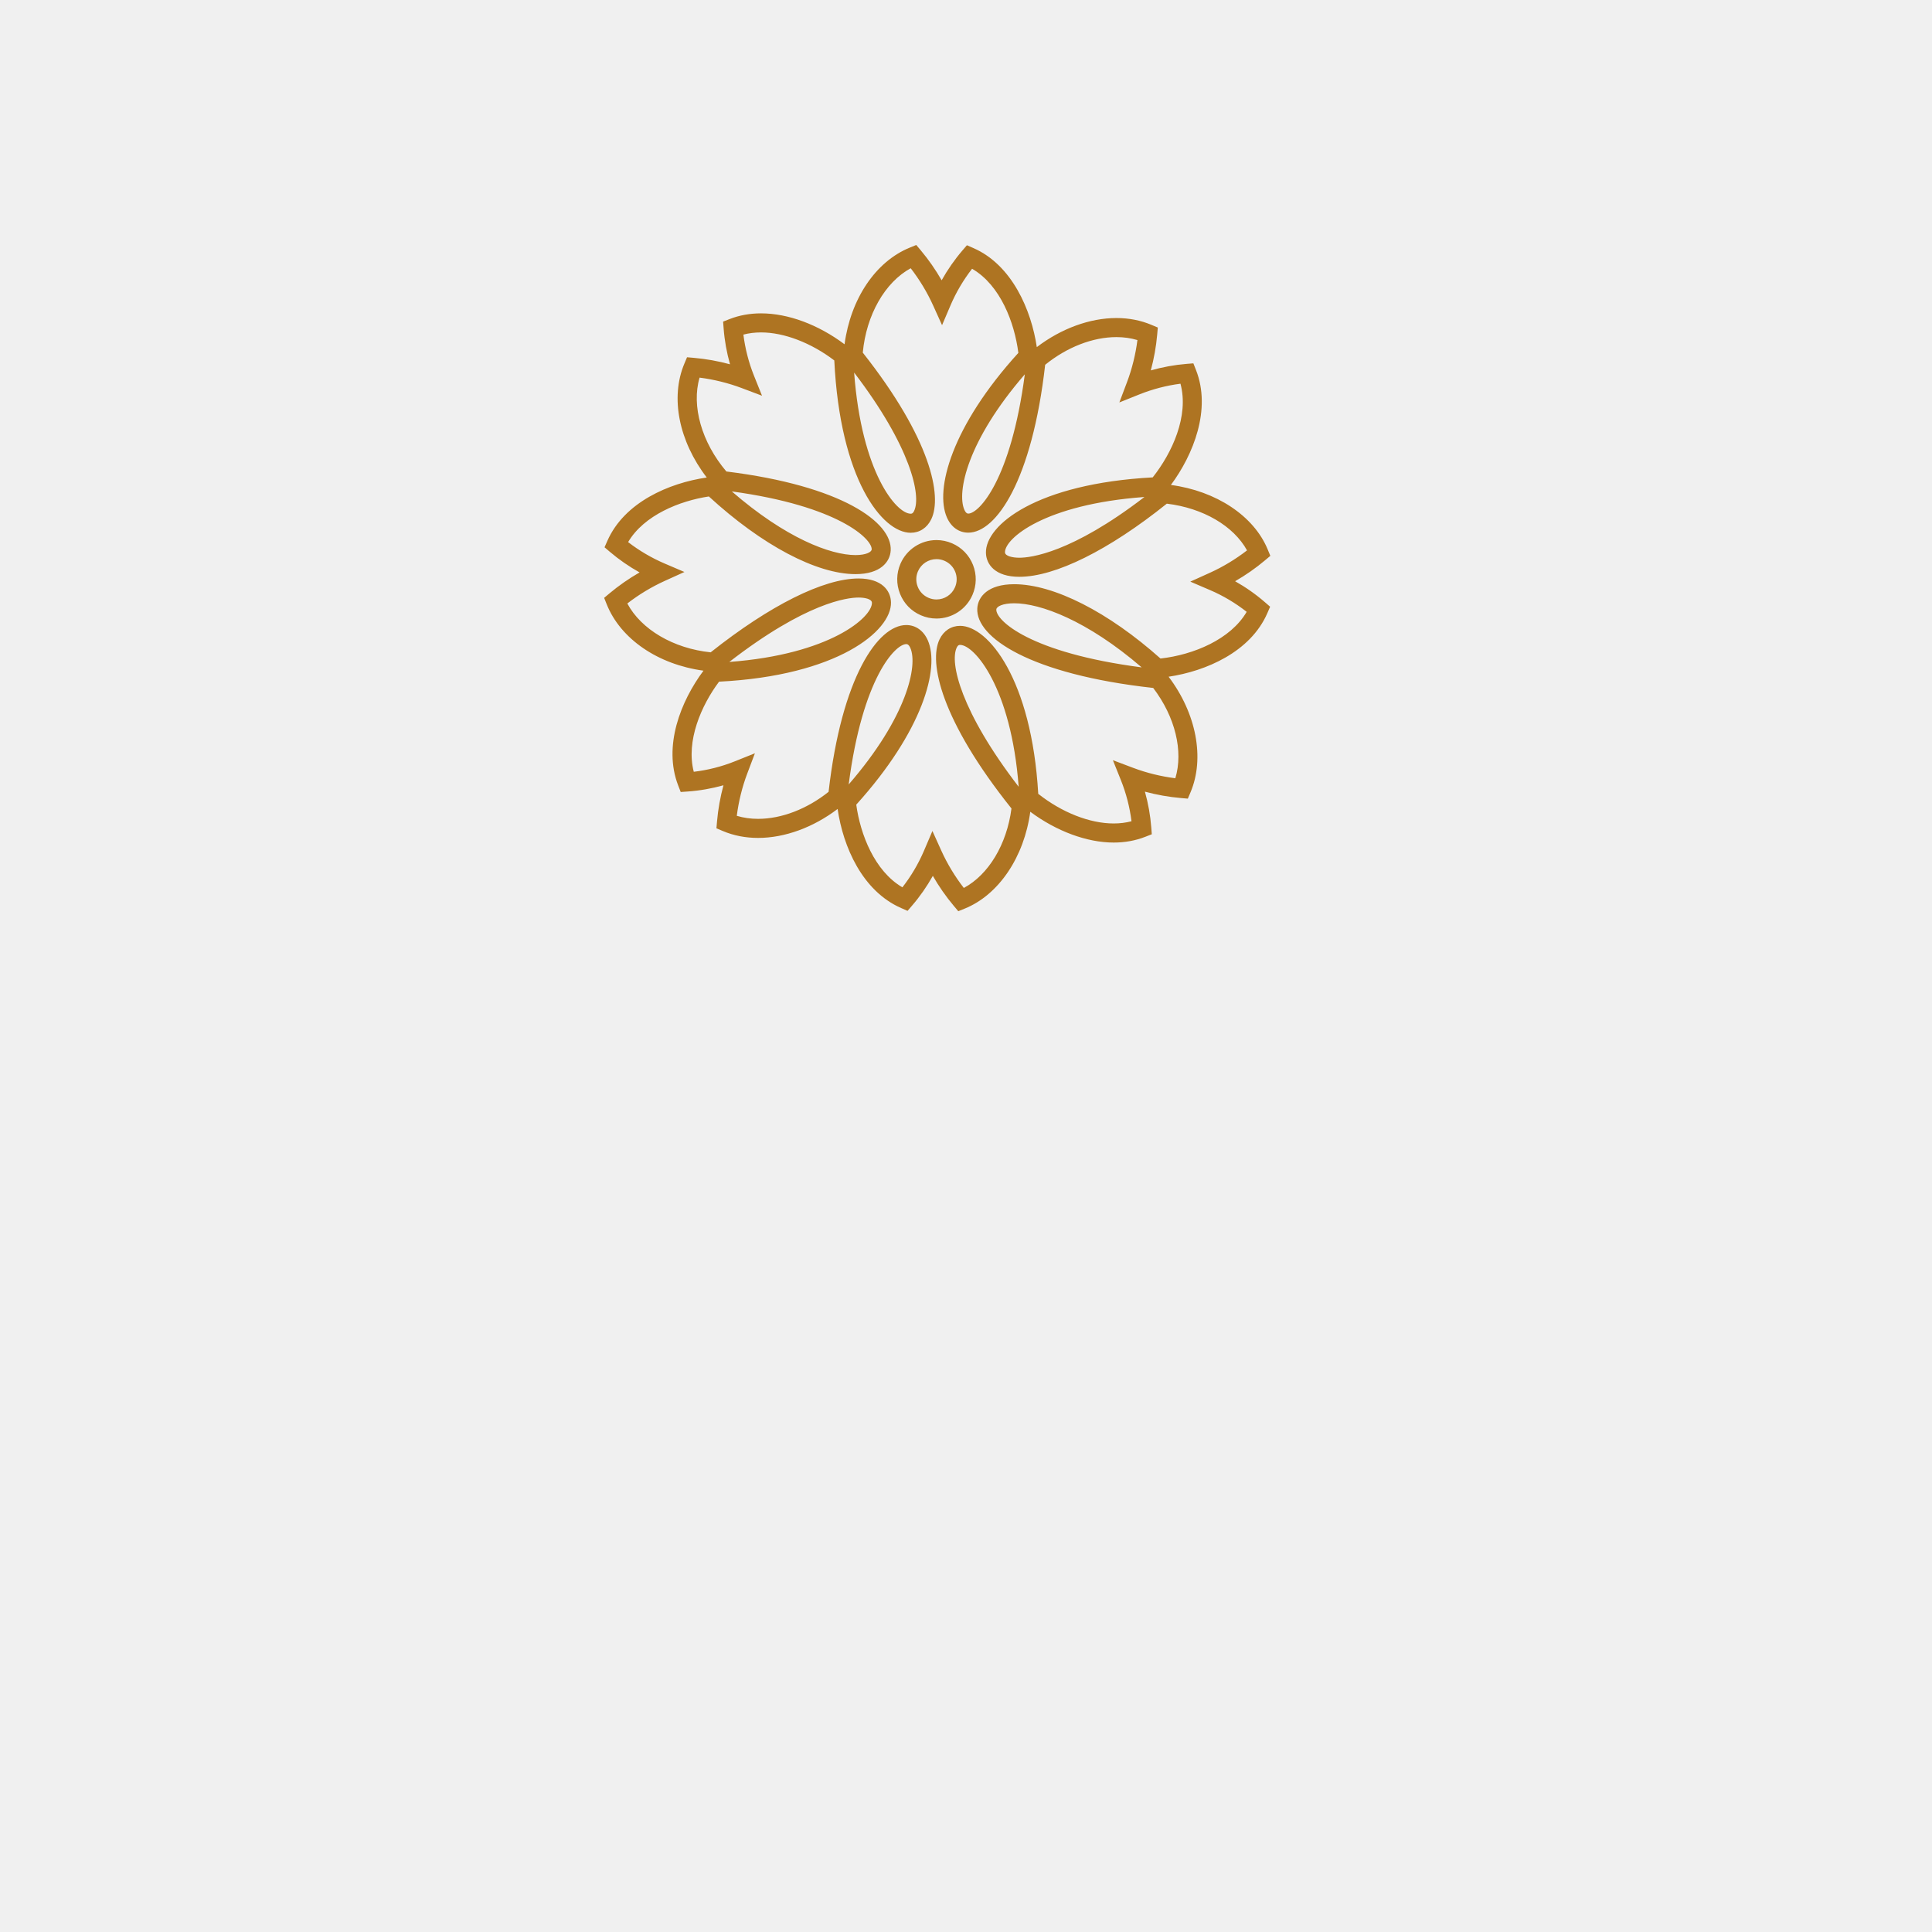
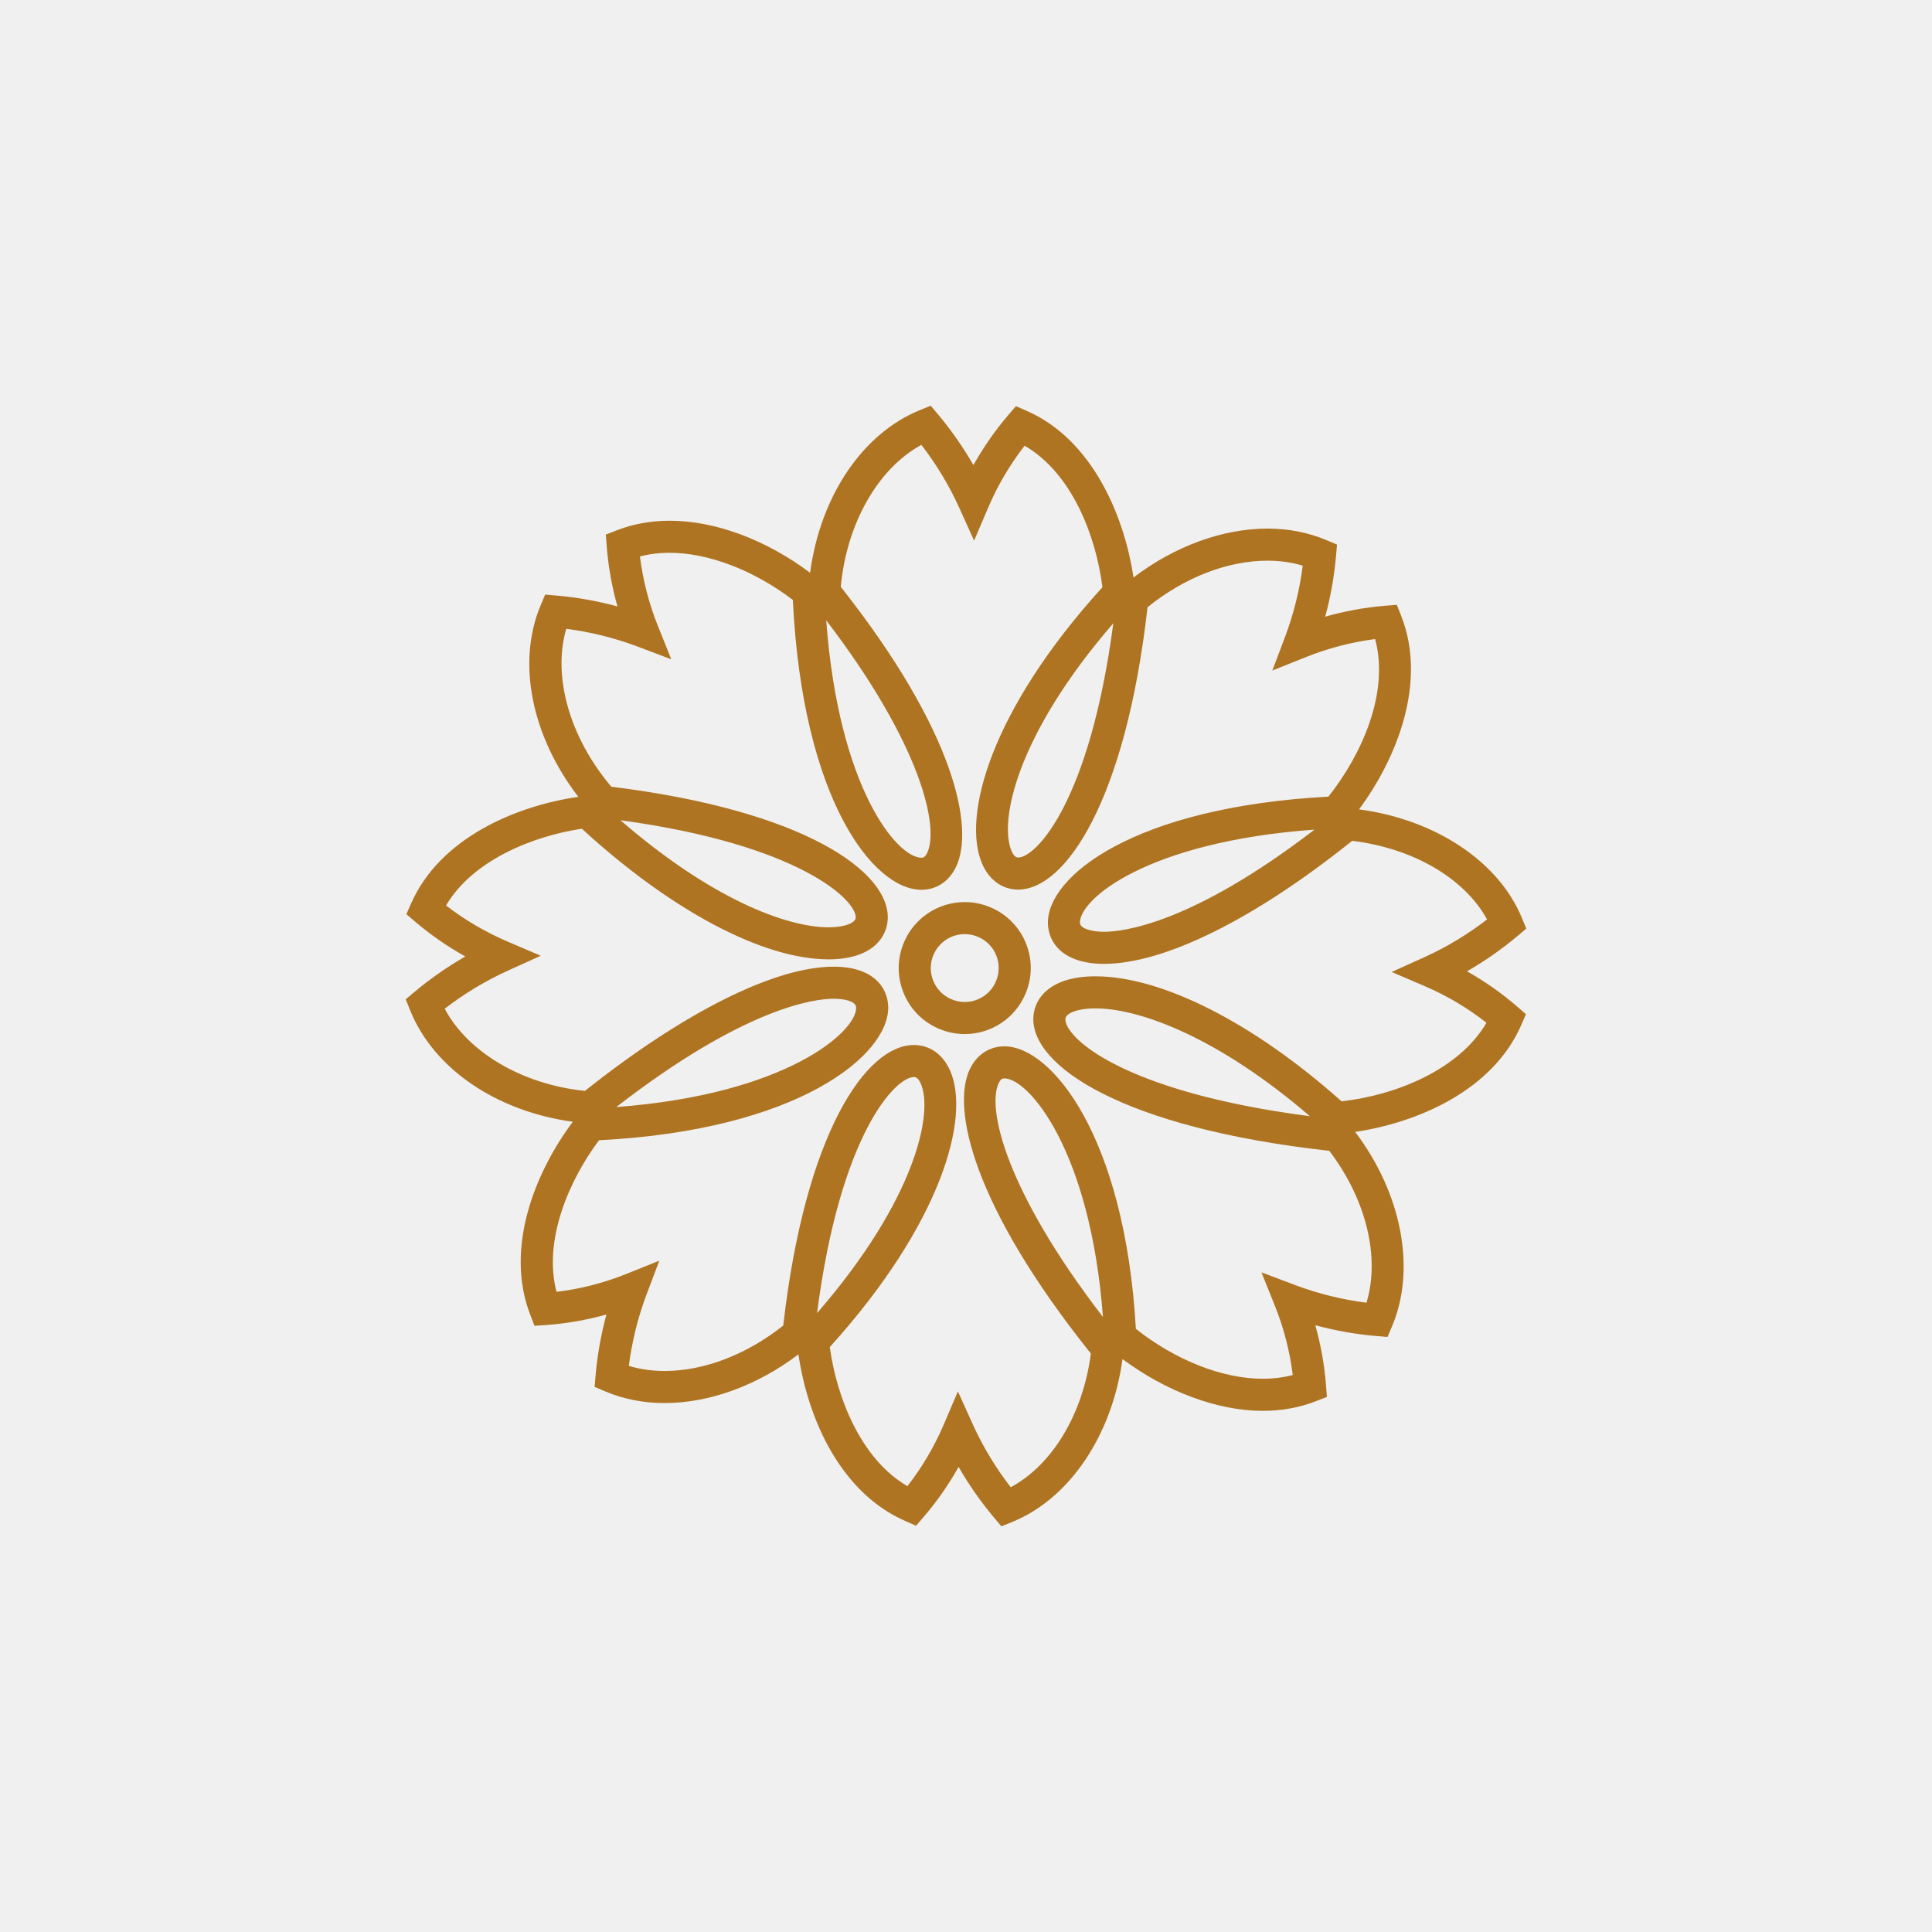
<svg xmlns="http://www.w3.org/2000/svg" width="500" height="500" viewBox="0 0 500 500">
-   <g transform="translate(156.3513,63.40114)translate(86.20504,86.20504)rotate(0)translate(-86.20504,-86.20504) scale(0.8620504,0.8620504)" opacity="1">
-     <defs class="defs" />
-     <path fill="#ae7422" d="M189.422,100.947c3.179-1.826,6.22-3.949,8.979-6.275l1.601-1.348l-0.799-1.933  c-4.16-10.072-15.449-17.537-29.054-19.348c6.738-9.078,12.205-22.695,7.521-34.539l-0.779-1.971l-2.113,0.171  c-3.546,0.289-7.156,0.951-10.662,1.946c0.955-3.538,1.609-7.191,1.922-10.79l0.18-2.076l-1.92-0.808  c-3.225-1.357-6.758-2.046-10.502-2.046c-8.006,0-16.59,3.157-23.903,8.733c-1.64-11.071-7.411-24.659-19.044-29.739l-1.939-0.847  l-1.377,1.606c-2.328,2.714-4.427,5.735-6.21,8.917c-1.827-3.183-3.951-6.234-6.277-9.006L93.702,0l-1.93,0.786  c-10.3,4.195-17.774,15.396-19.598,29.027c-7.904-5.919-16.945-9.285-25.062-9.285c-3.354,0-6.524,0.574-9.423,1.705l-1.973,0.771  l0.162,2.113c0.271,3.565,0.922,7.189,1.911,10.703c-3.551-0.962-7.216-1.619-10.824-1.933l-2.077-0.18l-0.808,1.922  c-4.288,10.198-1.631,23.292,6.723,34.178C19.499,71.45,6.09,77.223,0.978,88.803l-0.861,1.95l1.622,1.383  c2.704,2.305,5.719,4.391,8.898,6.166c-3.199,1.836-6.265,3.97-9.05,6.306L0,105.938l0.769,1.924  c4.178,10.451,15.411,18.08,29.055,19.938c-6.835,9.161-12.17,22.631-7.599,34.452l0.761,1.97l2.107-0.147  c3.582-0.253,7.212-0.888,10.727-1.869c-0.961,3.551-1.617,7.223-1.93,10.846l-0.178,2.07l1.914,0.812  c3.249,1.375,6.813,2.073,10.592,2.073c7.995,0,16.578-3.146,23.874-8.694c1.658,11.381,7.417,24.631,19.056,29.741l1.939,0.851  l1.381-1.604c2.328-2.707,4.429-5.723,6.211-8.899c1.831,3.187,3.963,6.242,6.302,9.02l1.338,1.589l1.926-0.78  c10.219-4.143,17.836-15.457,19.688-29.078c7.814,5.826,16.994,9.246,25.027,9.246c3.375,0,6.563-0.578,9.479-1.719l1.973-0.771  l-0.162-2.109c-0.271-3.562-0.918-7.178-1.902-10.681c3.541,0.956,7.203,1.607,10.816,1.917l2.068,0.178l0.811-1.913  c4.328-10.229,1.733-23.707-6.586-34.689c11.16-1.654,24.565-7.401,29.646-19.084l0.838-1.928l-1.59-1.377  C195.627,104.859,192.604,102.739,189.422,100.947z M167.026,124.15c-15.688-13.988-32.041-22.309-43.928-22.309  c-7.885,0-10.891,3.766-11.075,7.29c-0.455,8.671,15.896,19.769,52.813,23.854c6.604,8.669,9.102,18.977,6.643,27.111  c-4.318-0.546-8.654-1.613-12.658-3.123l-6.089-2.299l2.425,6.041c1.564,3.899,2.646,8.106,3.164,12.289  c-1.686,0.441-3.48,0.665-5.361,0.665c-7.188,0-15.568-3.31-22.637-8.899c-1.98-34.396-15.09-50.431-23.453-50.431  c-2.695,0-4.951,1.483-6.187,4.071c-3.291,6.895,0.44,24.289,21.604,50.762c-1.41,10.809-6.869,19.858-14.305,23.858  c-2.669-3.441-4.98-7.267-6.747-11.173l-2.68-5.93L96,181.91c-1.655,3.87-3.867,7.609-6.458,10.931  c-8.382-4.894-12.636-15.933-13.853-24.823c19.941-22.063,25.146-40.981,21.481-49.332c-1.279-2.914-3.637-4.584-6.47-4.584  c-8.523,0-19.388,15.68-23.319,50.066c-6.474,5.169-14.129,8.114-21.163,8.114c-2.252,0-4.395-0.306-6.395-0.91  c0.549-4.328,1.622-8.672,3.138-12.683l2.301-6.092l-6.043,2.424c-3.9,1.564-8.115,2.636-12.31,3.133  c-2.405-9.268,2.284-19.967,7.593-27.055c35.499-1.789,51.792-15.182,51.614-23.802c-0.073-3.469-2.669-7.175-9.743-7.175  c-10.491,0-26.631,8.068-44.392,22.17c-11.19-1.155-20.877-6.875-25.021-14.667c3.455-2.671,7.298-4.992,11.223-6.771l5.92-2.682  l-5.976-2.555c-3.874-1.657-7.614-3.856-10.93-6.421c4.799-8.128,15.553-12.388,24.238-13.7  c15.932,14.623,32.328,23.319,44.044,23.318c7.472,0,10.35-3.664,10.551-7.092c0.498-8.476-14.742-19.451-49.332-23.722  c-7.446-8.772-10.53-19.715-8.046-28.179c4.306,0.55,8.641,1.623,12.657,3.138l6.084,2.296l-2.418-6.036  c-1.567-3.914-2.65-8.13-3.17-12.314c1.668-0.435,3.445-0.655,5.306-0.655c6.914,0,15.049,3.126,21.984,8.411  c1.722,35.676,14.38,51.739,22.943,51.737h0.003c2.677-0.001,4.928-1.488,6.175-4.081c3.32-6.905-0.121-24.11-20.568-49.998  C78.7,20.992,84.312,11.186,92.036,6.985c2.656,3.437,4.961,7.257,6.727,11.161l2.683,5.93L104,18.091  c1.656-3.877,3.869-7.625,6.461-10.953c8.518,4.944,12.746,16.198,13.891,25.257c-19.964,21.953-25.149,40.936-21.456,49.389  c1.272,2.91,3.612,4.579,6.421,4.579c8.408,0,19.155-15.782,23.086-50.397c6.535-5.293,14.273-8.31,21.389-8.31  c2.22,0,4.332,0.299,6.308,0.89c-0.55,4.304-1.618,8.633-3.129,12.639l-2.296,6.084l6.037-2.419  c3.922-1.572,8.136-2.667,12.309-3.204c2.618,9.71-2.542,20.832-8.336,28.125c-34.836,1.875-50.26,14.298-50.066,22.639  c0.079,3.485,2.756,7.208,10.03,7.208c0.001,0,0.002,0,0.004,0c10.761-0.002,26.853-7.993,44.271-21.959  c10.899,1.322,20.031,6.675,24.08,14.025c-3.416,2.646-7.219,4.945-11.109,6.706l-5.92,2.678l5.975,2.558  c3.865,1.656,7.611,3.885,10.945,6.508C188.081,118.405,176.903,123.052,167.026,124.15z M161.377,126.809  c-33.612-4.365-43.811-14.129-43.64-17.377c0.048-0.904,1.942-1.867,5.361-1.867C130.956,107.564,144.956,112.678,161.377,126.809z   M124.447,162.652c-17.384-22.59-20.756-37.262-18.6-41.776c0.389-0.813,0.771-0.813,1.022-0.813  C111.124,120.063,122.189,132.782,124.447,162.652z M73.415,161.957c4.149-32.033,14.011-42.133,17.285-42.133  c0.197,0,0.72,0,1.23,1.162C94.216,126.195,91.011,141.671,73.415,161.957z M37.578,125.175  c23.115-17.893,35.467-19.33,38.795-19.33c1.84,0,3.998,0.412,4.021,1.572C80.485,111.766,67.802,122.919,37.578,125.175z   M38.329,73.984C70.401,78.35,80.5,88.318,80.319,91.39c-0.049,0.826-1.762,1.705-4.84,1.705  C67.947,93.095,54.48,87.994,38.329,73.984z M75.051,38.303c17.043,22.31,20.202,36.972,18.009,41.534  c-0.403,0.839-0.789,0.839-1.021,0.839l0,0C87.751,80.676,77.297,68.397,75.051,38.303z M126.292,38.829  c-4.188,31.77-13.78,41.811-16.973,41.811c-0.167,0-0.676,0-1.178-1.149C105.844,74.235,108.967,58.835,126.292,38.829z   M162.204,75.657c-21.941,16.856-34.187,18.234-37.552,18.235h-0.002c-2.06,0-4.284-0.505-4.312-1.618  C120.245,88.119,132.235,77.835,162.204,75.657z M104.459,89.566c-1.489-0.647-3.063-0.975-4.679-0.975  c-4.698,0-8.943,2.785-10.817,7.097c-1.25,2.886-1.303,6.085-0.146,9.011c1.157,2.926,3.382,5.224,6.263,6.469  c1.494,0.65,3.073,0.979,4.692,0.979c4.705,0,8.946-2.789,10.802-7.092c1.258-2.885,1.315-6.083,0.162-9.008  C109.581,93.118,107.351,90.815,104.459,89.566z M105.325,102.775c-0.955,2.217-3.135,3.648-5.552,3.648  c-0.83,0-1.642-0.17-2.417-0.507c-1.48-0.64-2.622-1.819-3.216-3.322c-0.594-1.504-0.568-3.15,0.074-4.63  c0.964-2.219,3.149-3.653,5.567-3.653c0.827,0,1.634,0.169,2.405,0.504c1.488,0.643,2.634,1.826,3.227,3.329  C106.004,99.645,105.975,101.285,105.325,102.775z" class="color c1" />
-   </g>
-   <g transform="translate(235.266,234.8899)translate(5.688,9.081973)rotate(0)translate(-5.688,-9.081973)" opacity="1">
-     <filter id="shadow_1" x="-18.5" y="-18.5" width="11.376" height="18.164">
-       <feGaussianBlur stdDeviation="0" />
-       <feOffset dx="1" dy="0" />
-     </filter>
-     <path transform="translate(3,12.70806)rotate(0)" d="" fill="#990da1" stroke="#990da1" stroke-width="2" stroke-linejoin="round" stroke-miterlimit="2" opacity="1" style="filter:url(#shadow_1)" />
-     <path transform="translate(3,12.70806)rotate(0)" d="" fill="none" stroke="#49009a" stroke-width="2" stroke-linejoin="round" stroke-miterlimit="2" />
-     <path transform="translate(3,12.70806)rotate(0)" d="" fill="#ffffff" />
+   <g transform="translate(250,250) scale(1.45) translate(-100,-100)">
+     <path fill="#ae7422" d="M189.422,100.947c3.179-1.826,6.22-3.949,8.979-6.275l1.601-1.348l-0.799-1.933  c-4.16-10.072-15.449-17.537-29.054-19.348c6.738-9.078,12.205-22.695,7.521-34.539l-0.779-1.971l-2.113,0.171  c-3.546,0.289-7.156,0.951-10.662,1.946c0.955-3.538,1.609-7.191,1.922-10.79l0.18-2.076l-1.92-0.808  c-3.225-1.357-6.758-2.046-10.502-2.046c-8.006,0-16.59,3.157-23.903,8.733c-1.64-11.071-7.411-24.659-19.044-29.739l-1.939-0.847  l-1.377,1.606c-2.328,2.714-4.427,5.735-6.21,8.917c-1.827-3.183-3.951-6.234-6.277-9.006L93.702,0l-1.93,0.786  c-10.3,4.195-17.774,15.396-19.598,29.027c-7.904-5.919-16.945-9.285-25.062-9.285c-3.354,0-6.524,0.574-9.423,1.705l-1.973,0.771  l0.162,2.113c0.271,3.565,0.922,7.189,1.911,10.703c-3.551-0.962-7.216-1.619-10.824-1.933l-2.077-0.18l-0.808,1.922  c-4.288,10.198-1.631,23.292,6.723,34.178C19.499,71.45,6.09,77.223,0.978,88.803l-0.861,1.95l1.622,1.383  c2.704,2.305,5.719,4.391,8.898,6.166c-3.199,1.836-6.265,3.97-9.05,6.306L0,105.938l0.769,1.924  c4.178,10.451,15.411,18.08,29.055,19.938c-6.835,9.161-12.17,22.631-7.599,34.452l0.761,1.97l2.107-0.147  c3.582-0.253,7.212-0.888,10.727-1.869c-0.961,3.551-1.617,7.223-1.93,10.846l-0.178,2.07l1.914,0.812  c3.249,1.375,6.813,2.073,10.592,2.073c7.995,0,16.578-3.146,23.874-8.694c1.658,11.381,7.417,24.631,19.056,29.741l1.939,0.851  l1.381-1.604c2.328-2.707,4.429-5.723,6.211-8.899c1.831,3.187,3.963,6.242,6.302,9.02l1.338,1.589l1.926-0.78  c10.219-4.143,17.836-15.457,19.688-29.078c7.814,5.826,16.994,9.246,25.027,9.246c3.375,0,6.563-0.578,9.479-1.719l1.973-0.771  l-0.162-2.109c-0.271-3.562-0.918-7.178-1.902-10.681c3.541,0.956,7.203,1.607,10.816,1.917l2.068,0.178l0.811-1.913  c4.328-10.229,1.733-23.707-6.586-34.689c11.16-1.654,24.565-7.401,29.646-19.084l0.838-1.928l-1.59-1.377  C195.627,104.859,192.604,102.739,189.422,100.947z M167.026,124.15c-15.688-13.988-32.041-22.309-43.928-22.309  c-7.885,0-10.891,3.766-11.075,7.29c-0.455,8.671,15.896,19.769,52.813,23.854c6.604,8.669,9.102,18.977,6.643,27.111  c-4.318-0.546-8.654-1.613-12.658-3.123l-6.089-2.299l2.425,6.041c1.564,3.899,2.646,8.106,3.164,12.289  c-1.686,0.441-3.48,0.665-5.361,0.665c-7.188,0-15.568-3.31-22.637-8.899c-1.98-34.396-15.09-50.431-23.453-50.431  c-2.695,0-4.951,1.483-6.187,4.071c-3.291,6.895,0.44,24.289,21.604,50.762c-1.41,10.809-6.869,19.858-14.305,23.858  c-2.669-3.441-4.98-7.267-6.747-11.173l-2.68-5.93L96,181.91c-1.655,3.87-3.867,7.609-6.458,10.931  c-8.382-4.894-12.636-15.933-13.853-24.823c19.941-22.063,25.146-40.981,21.481-49.332c-1.279-2.914-3.637-4.584-6.47-4.584  c-8.523,0-19.388,15.68-23.319,50.066c-6.474,5.169-14.129,8.114-21.163,8.114c-2.252,0-4.395-0.306-6.395-0.91  c0.549-4.328,1.622-8.672,3.138-12.683l2.301-6.092l-6.043,2.424c-3.9,1.564-8.115,2.636-12.31,3.133  c-2.405-9.268,2.284-19.967,7.593-27.055c35.499-1.789,51.792-15.182,51.614-23.802c-0.073-3.469-2.669-7.175-9.743-7.175  c-10.491,0-26.631,8.068-44.392,22.17c-11.19-1.155-20.877-6.875-25.021-14.667c3.455-2.671,7.298-4.992,11.223-6.771l5.92-2.682  l-5.976-2.555c-3.874-1.657-7.614-3.856-10.93-6.421c4.799-8.128,15.553-12.388,24.238-13.7  c15.932,14.623,32.328,23.319,44.044,23.318c7.472,0,10.35-3.664,10.551-7.092c0.498-8.476-14.742-19.451-49.332-23.722  c-7.446-8.772-10.53-19.715-8.046-28.179c4.306,0.55,8.641,1.623,12.657,3.138l6.084,2.296l-2.418-6.036  c-1.567-3.914-2.65-8.13-3.17-12.314c1.668-0.435,3.445-0.655,5.306-0.655c6.914,0,15.049,3.126,21.984,8.411  c1.722,35.676,14.38,51.739,22.943,51.737h0.003c2.677-0.001,4.928-1.488,6.175-4.081c3.32-6.905-0.121-24.11-20.568-49.998  C78.7,20.992,84.312,11.186,92.036,6.985c2.656,3.437,4.961,7.257,6.727,11.161l2.683,5.93L104,18.091  c1.656-3.877,3.869-7.625,6.461-10.953c8.518,4.944,12.746,16.198,13.891,25.257c-19.964,21.953-25.149,40.936-21.456,49.389  c1.272,2.91,3.612,4.579,6.421,4.579c8.408,0,19.155-15.782,23.086-50.397c6.535-5.293,14.273-8.31,21.389-8.31  c2.22,0,4.332,0.299,6.308,0.89c-0.55,4.304-1.618,8.633-3.129,12.639l-2.296,6.084l6.037-2.419  c3.922-1.572,8.136-2.667,12.309-3.204c2.618,9.71-2.542,20.832-8.336,28.125c-34.836,1.875-50.26,14.298-50.066,22.639  c0.079,3.485,2.756,7.208,10.03,7.208c0.001,0,0.002,0,0.004,0c10.761-0.002,26.853-7.993,44.271-21.959  c10.899,1.322,20.031,6.675,24.08,14.025c-3.416,2.646-7.219,4.945-11.109,6.706l-5.92,2.678l5.975,2.558  c3.865,1.656,7.611,3.885,10.945,6.508C188.081,118.405,176.903,123.052,167.026,124.15z M161.377,126.809  c-33.612-4.365-43.811-14.129-43.64-17.377c0.048-0.904,1.942-1.867,5.361-1.867C130.956,107.564,144.956,112.678,161.377,126.809z   M124.447,162.652c-17.384-22.59-20.756-37.262-18.6-41.776c0.389-0.813,0.771-0.813,1.022-0.813  C111.124,120.063,122.189,132.782,124.447,162.652z M73.415,161.957c4.149-32.033,14.011-42.133,17.285-42.133  c0.197,0,0.72,0,1.23,1.162C94.216,126.195,91.011,141.671,73.415,161.957z M37.578,125.175  c23.115-17.893,35.467-19.33,38.795-19.33c1.84,0,3.998,0.412,4.021,1.572C80.485,111.766,67.802,122.919,37.578,125.175z   M38.329,73.984C70.401,78.35,80.5,88.318,80.319,91.39c-0.049,0.826-1.762,1.705-4.84,1.705  C67.947,93.095,54.48,87.994,38.329,73.984z M75.051,38.303c17.043,22.31,20.202,36.972,18.009,41.534  c-0.403,0.839-0.789,0.839-1.021,0.839l0,0C87.751,80.676,77.297,68.397,75.051,38.303z M126.292,38.829  c-4.188,31.77-13.78,41.811-16.973,41.811c-0.167,0-0.676,0-1.178-1.149C105.844,74.235,108.967,58.835,126.292,38.829z   M162.204,75.657c-21.941,16.856-34.187,18.234-37.552,18.235h-0.002c-2.06,0-4.284-0.505-4.312-1.618  C120.245,88.119,132.235,77.835,162.204,75.657z M104.459,89.566c-1.489-0.647-3.063-0.975-4.679-0.975  c-4.698,0-8.943,2.785-10.817,7.097c-1.25,2.886-1.303,6.085-0.146,9.011c1.157,2.926,3.382,5.224,6.263,6.469  c1.494,0.65,3.073,0.979,4.692,0.979c4.705,0,8.946-2.789,10.802-7.092c1.258-2.885,1.315-6.083,0.162-9.008  C109.581,93.118,107.351,90.815,104.459,89.566z M105.325,102.775c-0.955,2.217-3.135,3.648-5.552,3.648  c-0.83,0-1.642-0.17-2.417-0.507c-1.48-0.64-2.622-1.819-3.216-3.322c-0.594-1.504-0.568-3.15,0.074-4.63  c0.964-2.219,3.149-3.653,5.567-3.653c0.827,0,1.634,0.169,2.405,0.504c1.488,0.643,2.634,1.826,3.227,3.329  C106.004,99.645,105.975,101.285,105.325,102.775z" />
  </g>
</svg>
